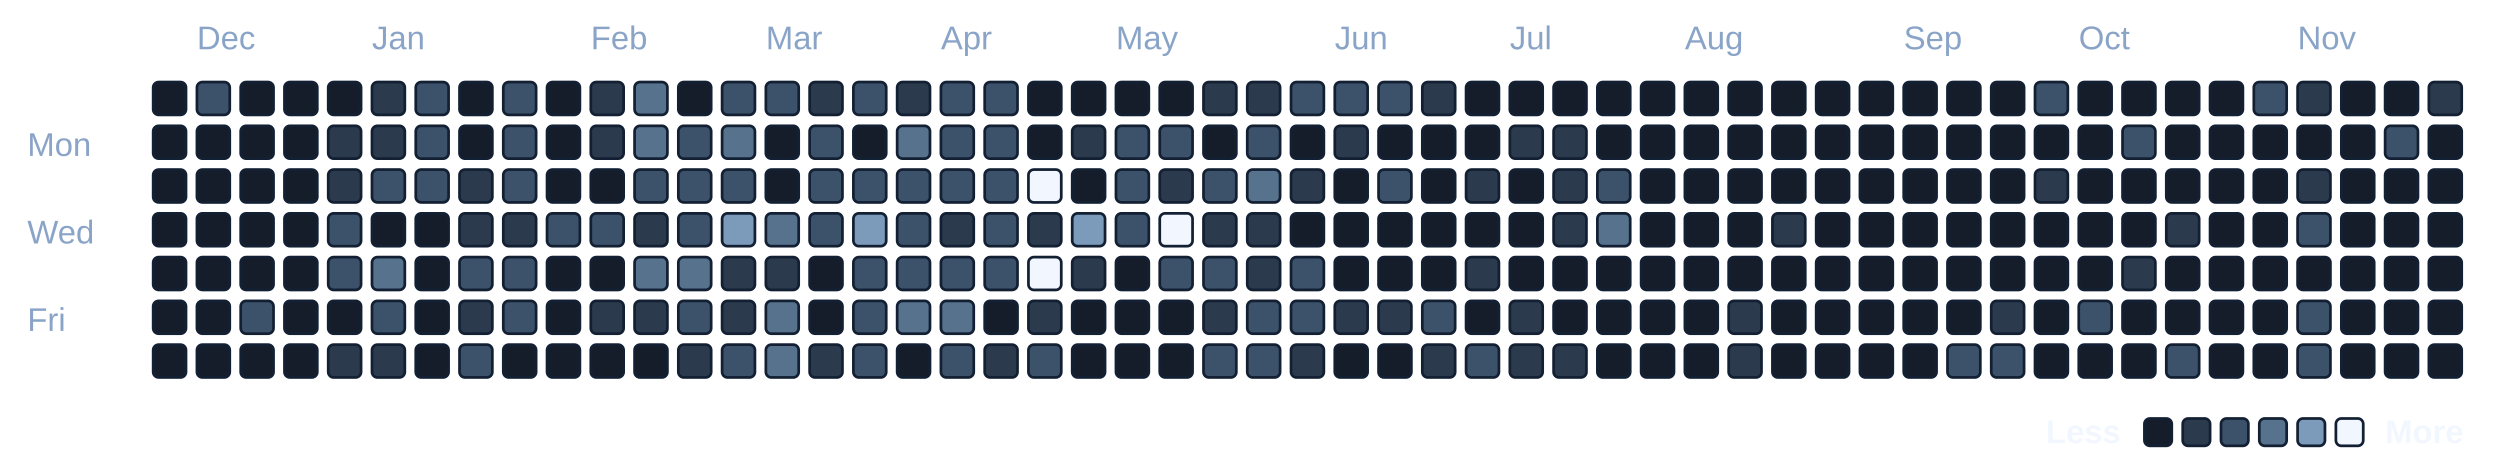
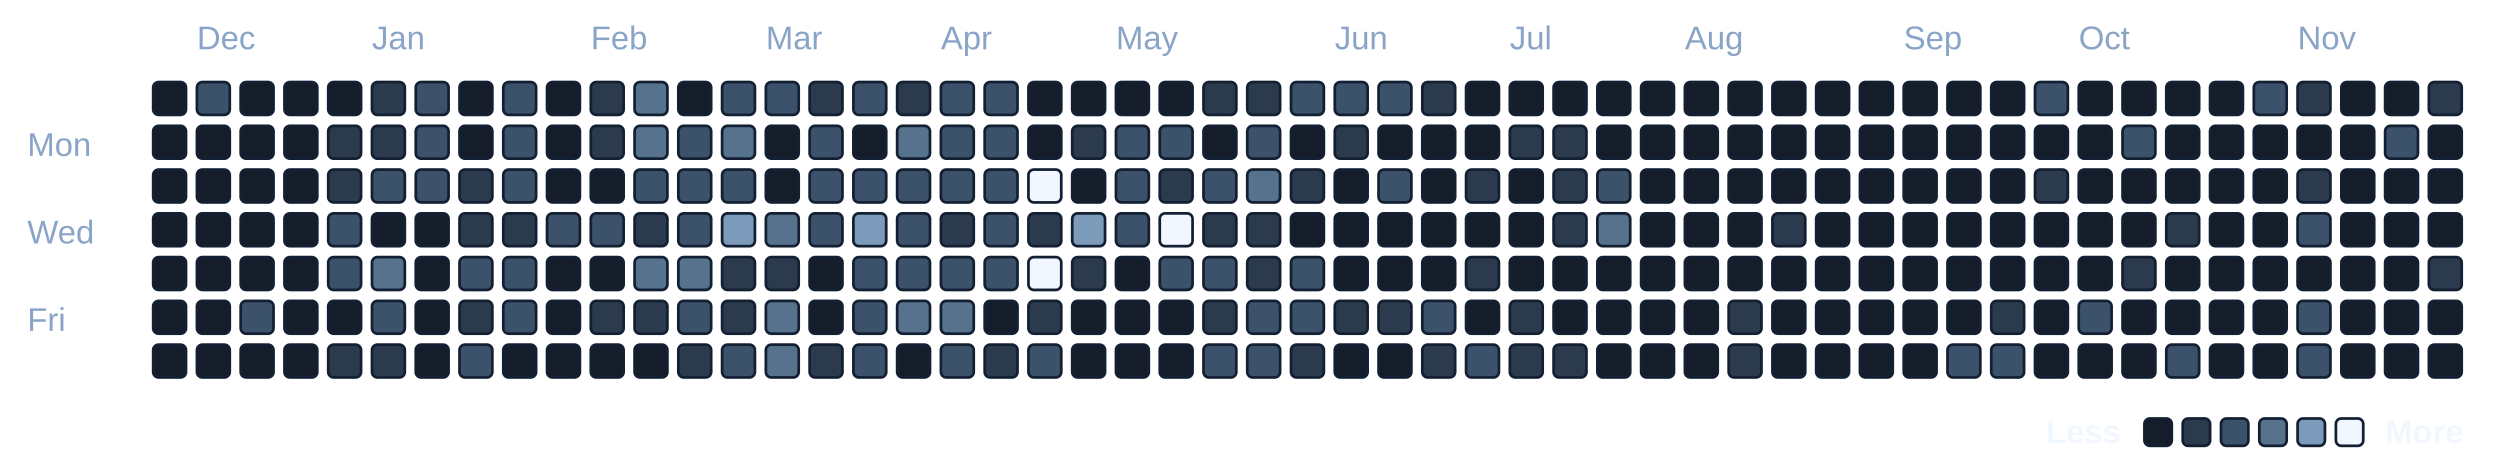
<svg xmlns="http://www.w3.org/2000/svg" baseProfile="tiny" height="174" version="1.2" width="914">
  <defs />
  <text fill="#8AA4C8" font-family="Segoe UI, Arial, sans-serif" font-size="12px" x="72" y="18">Dec</text>
  <text fill="#8AA4C8" font-family="Segoe UI, Arial, sans-serif" font-size="12px" x="136" y="18">Jan</text>
  <text fill="#8AA4C8" font-family="Segoe UI, Arial, sans-serif" font-size="12px" x="216" y="18">Feb</text>
  <text fill="#8AA4C8" font-family="Segoe UI, Arial, sans-serif" font-size="12px" x="280" y="18">Mar</text>
  <text fill="#8AA4C8" font-family="Segoe UI, Arial, sans-serif" font-size="12px" x="344" y="18">Apr</text>
  <text fill="#8AA4C8" font-family="Segoe UI, Arial, sans-serif" font-size="12px" x="408" y="18">May</text>
  <text fill="#8AA4C8" font-family="Segoe UI, Arial, sans-serif" font-size="12px" x="488" y="18">Jun</text>
  <text fill="#8AA4C8" font-family="Segoe UI, Arial, sans-serif" font-size="12px" x="552" y="18">Jul</text>
  <text fill="#8AA4C8" font-family="Segoe UI, Arial, sans-serif" font-size="12px" x="616" y="18">Aug</text>
  <text fill="#8AA4C8" font-family="Segoe UI, Arial, sans-serif" font-size="12px" x="696" y="18">Sep</text>
  <text fill="#8AA4C8" font-family="Segoe UI, Arial, sans-serif" font-size="12px" x="760" y="18">Oct</text>
  <text fill="#8AA4C8" font-family="Segoe UI, Arial, sans-serif" font-size="12px" x="840" y="18">Nov</text>
  <text fill="#8AA4C8" font-family="Segoe UI, Arial, sans-serif" font-size="12px" x="10" y="57">Mon</text>
  <text fill="#8AA4C8" font-family="Segoe UI, Arial, sans-serif" font-size="12px" x="10" y="89">Wed</text>
  <text fill="#8AA4C8" font-family="Segoe UI, Arial, sans-serif" font-size="12px" x="10" y="121">Fri</text>
  <rect fill="#151D2B" height="12" rx="2" ry="2" stroke="#132033" stroke-width="1" width="12" x="56" y="30" />
  <rect fill="#151D2B" height="12" rx="2" ry="2" stroke="#132033" stroke-width="1" width="12" x="56" y="46" />
  <rect fill="#151D2B" height="12" rx="2" ry="2" stroke="#132033" stroke-width="1" width="12" x="56" y="62" />
  <rect fill="#151D2B" height="12" rx="2" ry="2" stroke="#132033" stroke-width="1" width="12" x="56" y="78" />
  <rect fill="#151D2B" height="12" rx="2" ry="2" stroke="#132033" stroke-width="1" width="12" x="56" y="94" />
  <rect fill="#151D2B" height="12" rx="2" ry="2" stroke="#132033" stroke-width="1" width="12" x="56" y="110" />
  <rect fill="#151D2B" height="12" rx="2" ry="2" stroke="#132033" stroke-width="1" width="12" x="56" y="126" />
  <rect fill="#3C526A" height="12" rx="2" ry="2" stroke="#132033" stroke-width="1" width="12" x="72" y="30" />
  <rect fill="#151D2B" height="12" rx="2" ry="2" stroke="#132033" stroke-width="1" width="12" x="72" y="46" />
  <rect fill="#151D2B" height="12" rx="2" ry="2" stroke="#132033" stroke-width="1" width="12" x="72" y="62" />
  <rect fill="#151D2B" height="12" rx="2" ry="2" stroke="#132033" stroke-width="1" width="12" x="72" y="78" />
  <rect fill="#151D2B" height="12" rx="2" ry="2" stroke="#132033" stroke-width="1" width="12" x="72" y="94" />
  <rect fill="#151D2B" height="12" rx="2" ry="2" stroke="#132033" stroke-width="1" width="12" x="72" y="110" />
  <rect fill="#151D2B" height="12" rx="2" ry="2" stroke="#132033" stroke-width="1" width="12" x="72" y="126" />
  <rect fill="#151D2B" height="12" rx="2" ry="2" stroke="#132033" stroke-width="1" width="12" x="88" y="30" />
  <rect fill="#151D2B" height="12" rx="2" ry="2" stroke="#132033" stroke-width="1" width="12" x="88" y="46" />
  <rect fill="#151D2B" height="12" rx="2" ry="2" stroke="#132033" stroke-width="1" width="12" x="88" y="62" />
  <rect fill="#151D2B" height="12" rx="2" ry="2" stroke="#132033" stroke-width="1" width="12" x="88" y="78" />
  <rect fill="#151D2B" height="12" rx="2" ry="2" stroke="#132033" stroke-width="1" width="12" x="88" y="94" />
  <rect fill="#3C526A" height="12" rx="2" ry="2" stroke="#132033" stroke-width="1" width="12" x="88" y="110" />
  <rect fill="#151D2B" height="12" rx="2" ry="2" stroke="#132033" stroke-width="1" width="12" x="88" y="126" />
  <rect fill="#151D2B" height="12" rx="2" ry="2" stroke="#132033" stroke-width="1" width="12" x="104" y="30" />
  <rect fill="#151D2B" height="12" rx="2" ry="2" stroke="#132033" stroke-width="1" width="12" x="104" y="46" />
  <rect fill="#151D2B" height="12" rx="2" ry="2" stroke="#132033" stroke-width="1" width="12" x="104" y="62" />
  <rect fill="#151D2B" height="12" rx="2" ry="2" stroke="#132033" stroke-width="1" width="12" x="104" y="78" />
  <rect fill="#151D2B" height="12" rx="2" ry="2" stroke="#132033" stroke-width="1" width="12" x="104" y="94" />
  <rect fill="#151D2B" height="12" rx="2" ry="2" stroke="#132033" stroke-width="1" width="12" x="104" y="110" />
  <rect fill="#151D2B" height="12" rx="2" ry="2" stroke="#132033" stroke-width="1" width="12" x="104" y="126" />
  <rect fill="#151D2B" height="12" rx="2" ry="2" stroke="#132033" stroke-width="1" width="12" x="120" y="30" />
  <rect fill="#2B3A4C" height="12" rx="2" ry="2" stroke="#132033" stroke-width="1" width="12" x="120" y="46" />
  <rect fill="#2B3A4C" height="12" rx="2" ry="2" stroke="#132033" stroke-width="1" width="12" x="120" y="62" />
  <rect fill="#3C526A" height="12" rx="2" ry="2" stroke="#132033" stroke-width="1" width="12" x="120" y="78" />
  <rect fill="#3C526A" height="12" rx="2" ry="2" stroke="#132033" stroke-width="1" width="12" x="120" y="94" />
  <rect fill="#151D2B" height="12" rx="2" ry="2" stroke="#132033" stroke-width="1" width="12" x="120" y="110" />
  <rect fill="#2B3A4C" height="12" rx="2" ry="2" stroke="#132033" stroke-width="1" width="12" x="120" y="126" />
  <rect fill="#2B3A4C" height="12" rx="2" ry="2" stroke="#132033" stroke-width="1" width="12" x="136" y="30" />
  <rect fill="#2B3A4C" height="12" rx="2" ry="2" stroke="#132033" stroke-width="1" width="12" x="136" y="46" />
  <rect fill="#3C526A" height="12" rx="2" ry="2" stroke="#132033" stroke-width="1" width="12" x="136" y="62" />
  <rect fill="#151D2B" height="12" rx="2" ry="2" stroke="#132033" stroke-width="1" width="12" x="136" y="78" />
  <rect fill="#56728D" height="12" rx="2" ry="2" stroke="#132033" stroke-width="1" width="12" x="136" y="94" />
  <rect fill="#3C526A" height="12" rx="2" ry="2" stroke="#132033" stroke-width="1" width="12" x="136" y="110" />
  <rect fill="#2B3A4C" height="12" rx="2" ry="2" stroke="#132033" stroke-width="1" width="12" x="136" y="126" />
  <rect fill="#3C526A" height="12" rx="2" ry="2" stroke="#132033" stroke-width="1" width="12" x="152" y="30" />
  <rect fill="#3C526A" height="12" rx="2" ry="2" stroke="#132033" stroke-width="1" width="12" x="152" y="46" />
  <rect fill="#3C526A" height="12" rx="2" ry="2" stroke="#132033" stroke-width="1" width="12" x="152" y="62" />
  <rect fill="#151D2B" height="12" rx="2" ry="2" stroke="#132033" stroke-width="1" width="12" x="152" y="78" />
  <rect fill="#151D2B" height="12" rx="2" ry="2" stroke="#132033" stroke-width="1" width="12" x="152" y="94" />
  <rect fill="#151D2B" height="12" rx="2" ry="2" stroke="#132033" stroke-width="1" width="12" x="152" y="110" />
  <rect fill="#151D2B" height="12" rx="2" ry="2" stroke="#132033" stroke-width="1" width="12" x="152" y="126" />
  <rect fill="#151D2B" height="12" rx="2" ry="2" stroke="#132033" stroke-width="1" width="12" x="168" y="30" />
  <rect fill="#151D2B" height="12" rx="2" ry="2" stroke="#132033" stroke-width="1" width="12" x="168" y="46" />
  <rect fill="#2B3A4C" height="12" rx="2" ry="2" stroke="#132033" stroke-width="1" width="12" x="168" y="62" />
  <rect fill="#2B3A4C" height="12" rx="2" ry="2" stroke="#132033" stroke-width="1" width="12" x="168" y="78" />
  <rect fill="#3C526A" height="12" rx="2" ry="2" stroke="#132033" stroke-width="1" width="12" x="168" y="94" />
  <rect fill="#2B3A4C" height="12" rx="2" ry="2" stroke="#132033" stroke-width="1" width="12" x="168" y="110" />
  <rect fill="#3C526A" height="12" rx="2" ry="2" stroke="#132033" stroke-width="1" width="12" x="168" y="126" />
  <rect fill="#3C526A" height="12" rx="2" ry="2" stroke="#132033" stroke-width="1" width="12" x="184" y="30" />
  <rect fill="#3C526A" height="12" rx="2" ry="2" stroke="#132033" stroke-width="1" width="12" x="184" y="46" />
  <rect fill="#3C526A" height="12" rx="2" ry="2" stroke="#132033" stroke-width="1" width="12" x="184" y="62" />
  <rect fill="#2B3A4C" height="12" rx="2" ry="2" stroke="#132033" stroke-width="1" width="12" x="184" y="78" />
  <rect fill="#3C526A" height="12" rx="2" ry="2" stroke="#132033" stroke-width="1" width="12" x="184" y="94" />
  <rect fill="#3C526A" height="12" rx="2" ry="2" stroke="#132033" stroke-width="1" width="12" x="184" y="110" />
  <rect fill="#151D2B" height="12" rx="2" ry="2" stroke="#132033" stroke-width="1" width="12" x="184" y="126" />
  <rect fill="#151D2B" height="12" rx="2" ry="2" stroke="#132033" stroke-width="1" width="12" x="200" y="30" />
  <rect fill="#151D2B" height="12" rx="2" ry="2" stroke="#132033" stroke-width="1" width="12" x="200" y="46" />
  <rect fill="#151D2B" height="12" rx="2" ry="2" stroke="#132033" stroke-width="1" width="12" x="200" y="62" />
  <rect fill="#3C526A" height="12" rx="2" ry="2" stroke="#132033" stroke-width="1" width="12" x="200" y="78" />
  <rect fill="#151D2B" height="12" rx="2" ry="2" stroke="#132033" stroke-width="1" width="12" x="200" y="94" />
  <rect fill="#151D2B" height="12" rx="2" ry="2" stroke="#132033" stroke-width="1" width="12" x="200" y="110" />
  <rect fill="#151D2B" height="12" rx="2" ry="2" stroke="#132033" stroke-width="1" width="12" x="200" y="126" />
  <rect fill="#2B3A4C" height="12" rx="2" ry="2" stroke="#132033" stroke-width="1" width="12" x="216" y="30" />
  <rect fill="#2B3A4C" height="12" rx="2" ry="2" stroke="#132033" stroke-width="1" width="12" x="216" y="46" />
  <rect fill="#151D2B" height="12" rx="2" ry="2" stroke="#132033" stroke-width="1" width="12" x="216" y="62" />
  <rect fill="#3C526A" height="12" rx="2" ry="2" stroke="#132033" stroke-width="1" width="12" x="216" y="78" />
  <rect fill="#151D2B" height="12" rx="2" ry="2" stroke="#132033" stroke-width="1" width="12" x="216" y="94" />
  <rect fill="#2B3A4C" height="12" rx="2" ry="2" stroke="#132033" stroke-width="1" width="12" x="216" y="110" />
  <rect fill="#151D2B" height="12" rx="2" ry="2" stroke="#132033" stroke-width="1" width="12" x="216" y="126" />
  <rect fill="#56728D" height="12" rx="2" ry="2" stroke="#132033" stroke-width="1" width="12" x="232" y="30" />
  <rect fill="#56728D" height="12" rx="2" ry="2" stroke="#132033" stroke-width="1" width="12" x="232" y="46" />
  <rect fill="#3C526A" height="12" rx="2" ry="2" stroke="#132033" stroke-width="1" width="12" x="232" y="62" />
  <rect fill="#2B3A4C" height="12" rx="2" ry="2" stroke="#132033" stroke-width="1" width="12" x="232" y="78" />
  <rect fill="#56728D" height="12" rx="2" ry="2" stroke="#132033" stroke-width="1" width="12" x="232" y="94" />
  <rect fill="#2B3A4C" height="12" rx="2" ry="2" stroke="#132033" stroke-width="1" width="12" x="232" y="110" />
  <rect fill="#151D2B" height="12" rx="2" ry="2" stroke="#132033" stroke-width="1" width="12" x="232" y="126" />
  <rect fill="#151D2B" height="12" rx="2" ry="2" stroke="#132033" stroke-width="1" width="12" x="248" y="30" />
  <rect fill="#3C526A" height="12" rx="2" ry="2" stroke="#132033" stroke-width="1" width="12" x="248" y="46" />
  <rect fill="#3C526A" height="12" rx="2" ry="2" stroke="#132033" stroke-width="1" width="12" x="248" y="62" />
  <rect fill="#3C526A" height="12" rx="2" ry="2" stroke="#132033" stroke-width="1" width="12" x="248" y="78" />
  <rect fill="#56728D" height="12" rx="2" ry="2" stroke="#132033" stroke-width="1" width="12" x="248" y="94" />
  <rect fill="#3C526A" height="12" rx="2" ry="2" stroke="#132033" stroke-width="1" width="12" x="248" y="110" />
  <rect fill="#2B3A4C" height="12" rx="2" ry="2" stroke="#132033" stroke-width="1" width="12" x="248" y="126" />
  <rect fill="#3C526A" height="12" rx="2" ry="2" stroke="#132033" stroke-width="1" width="12" x="264" y="30" />
  <rect fill="#56728D" height="12" rx="2" ry="2" stroke="#132033" stroke-width="1" width="12" x="264" y="46" />
  <rect fill="#3C526A" height="12" rx="2" ry="2" stroke="#132033" stroke-width="1" width="12" x="264" y="62" />
  <rect fill="#7C9AB9" height="12" rx="2" ry="2" stroke="#132033" stroke-width="1" width="12" x="264" y="78" />
  <rect fill="#2B3A4C" height="12" rx="2" ry="2" stroke="#132033" stroke-width="1" width="12" x="264" y="94" />
  <rect fill="#2B3A4C" height="12" rx="2" ry="2" stroke="#132033" stroke-width="1" width="12" x="264" y="110" />
  <rect fill="#3C526A" height="12" rx="2" ry="2" stroke="#132033" stroke-width="1" width="12" x="264" y="126" />
  <rect fill="#3C526A" height="12" rx="2" ry="2" stroke="#132033" stroke-width="1" width="12" x="280" y="30" />
  <rect fill="#151D2B" height="12" rx="2" ry="2" stroke="#132033" stroke-width="1" width="12" x="280" y="46" />
  <rect fill="#151D2B" height="12" rx="2" ry="2" stroke="#132033" stroke-width="1" width="12" x="280" y="62" />
  <rect fill="#56728D" height="12" rx="2" ry="2" stroke="#132033" stroke-width="1" width="12" x="280" y="78" />
  <rect fill="#2B3A4C" height="12" rx="2" ry="2" stroke="#132033" stroke-width="1" width="12" x="280" y="94" />
  <rect fill="#56728D" height="12" rx="2" ry="2" stroke="#132033" stroke-width="1" width="12" x="280" y="110" />
  <rect fill="#56728D" height="12" rx="2" ry="2" stroke="#132033" stroke-width="1" width="12" x="280" y="126" />
  <rect fill="#2B3A4C" height="12" rx="2" ry="2" stroke="#132033" stroke-width="1" width="12" x="296" y="30" />
  <rect fill="#3C526A" height="12" rx="2" ry="2" stroke="#132033" stroke-width="1" width="12" x="296" y="46" />
  <rect fill="#3C526A" height="12" rx="2" ry="2" stroke="#132033" stroke-width="1" width="12" x="296" y="62" />
  <rect fill="#3C526A" height="12" rx="2" ry="2" stroke="#132033" stroke-width="1" width="12" x="296" y="78" />
  <rect fill="#151D2B" height="12" rx="2" ry="2" stroke="#132033" stroke-width="1" width="12" x="296" y="94" />
  <rect fill="#151D2B" height="12" rx="2" ry="2" stroke="#132033" stroke-width="1" width="12" x="296" y="110" />
  <rect fill="#2B3A4C" height="12" rx="2" ry="2" stroke="#132033" stroke-width="1" width="12" x="296" y="126" />
  <rect fill="#3C526A" height="12" rx="2" ry="2" stroke="#132033" stroke-width="1" width="12" x="312" y="30" />
  <rect fill="#151D2B" height="12" rx="2" ry="2" stroke="#132033" stroke-width="1" width="12" x="312" y="46" />
  <rect fill="#3C526A" height="12" rx="2" ry="2" stroke="#132033" stroke-width="1" width="12" x="312" y="62" />
  <rect fill="#7C9AB9" height="12" rx="2" ry="2" stroke="#132033" stroke-width="1" width="12" x="312" y="78" />
  <rect fill="#3C526A" height="12" rx="2" ry="2" stroke="#132033" stroke-width="1" width="12" x="312" y="94" />
  <rect fill="#3C526A" height="12" rx="2" ry="2" stroke="#132033" stroke-width="1" width="12" x="312" y="110" />
  <rect fill="#3C526A" height="12" rx="2" ry="2" stroke="#132033" stroke-width="1" width="12" x="312" y="126" />
  <rect fill="#2B3A4C" height="12" rx="2" ry="2" stroke="#132033" stroke-width="1" width="12" x="328" y="30" />
  <rect fill="#56728D" height="12" rx="2" ry="2" stroke="#132033" stroke-width="1" width="12" x="328" y="46" />
  <rect fill="#3C526A" height="12" rx="2" ry="2" stroke="#132033" stroke-width="1" width="12" x="328" y="62" />
  <rect fill="#3C526A" height="12" rx="2" ry="2" stroke="#132033" stroke-width="1" width="12" x="328" y="78" />
  <rect fill="#3C526A" height="12" rx="2" ry="2" stroke="#132033" stroke-width="1" width="12" x="328" y="94" />
  <rect fill="#56728D" height="12" rx="2" ry="2" stroke="#132033" stroke-width="1" width="12" x="328" y="110" />
  <rect fill="#151D2B" height="12" rx="2" ry="2" stroke="#132033" stroke-width="1" width="12" x="328" y="126" />
  <rect fill="#3C526A" height="12" rx="2" ry="2" stroke="#132033" stroke-width="1" width="12" x="344" y="30" />
  <rect fill="#3C526A" height="12" rx="2" ry="2" stroke="#132033" stroke-width="1" width="12" x="344" y="46" />
  <rect fill="#3C526A" height="12" rx="2" ry="2" stroke="#132033" stroke-width="1" width="12" x="344" y="62" />
  <rect fill="#2B3A4C" height="12" rx="2" ry="2" stroke="#132033" stroke-width="1" width="12" x="344" y="78" />
  <rect fill="#3C526A" height="12" rx="2" ry="2" stroke="#132033" stroke-width="1" width="12" x="344" y="94" />
  <rect fill="#56728D" height="12" rx="2" ry="2" stroke="#132033" stroke-width="1" width="12" x="344" y="110" />
  <rect fill="#3C526A" height="12" rx="2" ry="2" stroke="#132033" stroke-width="1" width="12" x="344" y="126" />
  <rect fill="#3C526A" height="12" rx="2" ry="2" stroke="#132033" stroke-width="1" width="12" x="360" y="30" />
  <rect fill="#3C526A" height="12" rx="2" ry="2" stroke="#132033" stroke-width="1" width="12" x="360" y="46" />
  <rect fill="#3C526A" height="12" rx="2" ry="2" stroke="#132033" stroke-width="1" width="12" x="360" y="62" />
  <rect fill="#3C526A" height="12" rx="2" ry="2" stroke="#132033" stroke-width="1" width="12" x="360" y="78" />
  <rect fill="#3C526A" height="12" rx="2" ry="2" stroke="#132033" stroke-width="1" width="12" x="360" y="94" />
  <rect fill="#151D2B" height="12" rx="2" ry="2" stroke="#132033" stroke-width="1" width="12" x="360" y="110" />
  <rect fill="#2B3A4C" height="12" rx="2" ry="2" stroke="#132033" stroke-width="1" width="12" x="360" y="126" />
  <rect fill="#151D2B" height="12" rx="2" ry="2" stroke="#132033" stroke-width="1" width="12" x="376" y="30" />
  <rect fill="#151D2B" height="12" rx="2" ry="2" stroke="#132033" stroke-width="1" width="12" x="376" y="46" />
  <rect fill="#F2F7FF" height="12" rx="2" ry="2" stroke="#132033" stroke-width="1" width="12" x="376" y="62" />
  <rect fill="#2B3A4C" height="12" rx="2" ry="2" stroke="#132033" stroke-width="1" width="12" x="376" y="78" />
  <rect fill="#F2F7FF" height="12" rx="2" ry="2" stroke="#132033" stroke-width="1" width="12" x="376" y="94" />
  <rect fill="#2B3A4C" height="12" rx="2" ry="2" stroke="#132033" stroke-width="1" width="12" x="376" y="110" />
  <rect fill="#3C526A" height="12" rx="2" ry="2" stroke="#132033" stroke-width="1" width="12" x="376" y="126" />
  <rect fill="#151D2B" height="12" rx="2" ry="2" stroke="#132033" stroke-width="1" width="12" x="392" y="30" />
  <rect fill="#2B3A4C" height="12" rx="2" ry="2" stroke="#132033" stroke-width="1" width="12" x="392" y="46" />
  <rect fill="#151D2B" height="12" rx="2" ry="2" stroke="#132033" stroke-width="1" width="12" x="392" y="62" />
  <rect fill="#7C9AB9" height="12" rx="2" ry="2" stroke="#132033" stroke-width="1" width="12" x="392" y="78" />
  <rect fill="#2B3A4C" height="12" rx="2" ry="2" stroke="#132033" stroke-width="1" width="12" x="392" y="94" />
  <rect fill="#151D2B" height="12" rx="2" ry="2" stroke="#132033" stroke-width="1" width="12" x="392" y="110" />
  <rect fill="#151D2B" height="12" rx="2" ry="2" stroke="#132033" stroke-width="1" width="12" x="392" y="126" />
  <rect fill="#151D2B" height="12" rx="2" ry="2" stroke="#132033" stroke-width="1" width="12" x="408" y="30" />
  <rect fill="#3C526A" height="12" rx="2" ry="2" stroke="#132033" stroke-width="1" width="12" x="408" y="46" />
  <rect fill="#3C526A" height="12" rx="2" ry="2" stroke="#132033" stroke-width="1" width="12" x="408" y="62" />
  <rect fill="#3C526A" height="12" rx="2" ry="2" stroke="#132033" stroke-width="1" width="12" x="408" y="78" />
  <rect fill="#151D2B" height="12" rx="2" ry="2" stroke="#132033" stroke-width="1" width="12" x="408" y="94" />
  <rect fill="#151D2B" height="12" rx="2" ry="2" stroke="#132033" stroke-width="1" width="12" x="408" y="110" />
  <rect fill="#151D2B" height="12" rx="2" ry="2" stroke="#132033" stroke-width="1" width="12" x="408" y="126" />
  <rect fill="#151D2B" height="12" rx="2" ry="2" stroke="#132033" stroke-width="1" width="12" x="424" y="30" />
  <rect fill="#3C526A" height="12" rx="2" ry="2" stroke="#132033" stroke-width="1" width="12" x="424" y="46" />
  <rect fill="#2B3A4C" height="12" rx="2" ry="2" stroke="#132033" stroke-width="1" width="12" x="424" y="62" />
  <rect fill="#F2F7FF" height="12" rx="2" ry="2" stroke="#132033" stroke-width="1" width="12" x="424" y="78" />
  <rect fill="#3C526A" height="12" rx="2" ry="2" stroke="#132033" stroke-width="1" width="12" x="424" y="94" />
  <rect fill="#151D2B" height="12" rx="2" ry="2" stroke="#132033" stroke-width="1" width="12" x="424" y="110" />
  <rect fill="#151D2B" height="12" rx="2" ry="2" stroke="#132033" stroke-width="1" width="12" x="424" y="126" />
  <rect fill="#2B3A4C" height="12" rx="2" ry="2" stroke="#132033" stroke-width="1" width="12" x="440" y="30" />
  <rect fill="#151D2B" height="12" rx="2" ry="2" stroke="#132033" stroke-width="1" width="12" x="440" y="46" />
  <rect fill="#3C526A" height="12" rx="2" ry="2" stroke="#132033" stroke-width="1" width="12" x="440" y="62" />
  <rect fill="#2B3A4C" height="12" rx="2" ry="2" stroke="#132033" stroke-width="1" width="12" x="440" y="78" />
  <rect fill="#3C526A" height="12" rx="2" ry="2" stroke="#132033" stroke-width="1" width="12" x="440" y="94" />
  <rect fill="#2B3A4C" height="12" rx="2" ry="2" stroke="#132033" stroke-width="1" width="12" x="440" y="110" />
  <rect fill="#3C526A" height="12" rx="2" ry="2" stroke="#132033" stroke-width="1" width="12" x="440" y="126" />
  <rect fill="#2B3A4C" height="12" rx="2" ry="2" stroke="#132033" stroke-width="1" width="12" x="456" y="30" />
  <rect fill="#3C526A" height="12" rx="2" ry="2" stroke="#132033" stroke-width="1" width="12" x="456" y="46" />
  <rect fill="#56728D" height="12" rx="2" ry="2" stroke="#132033" stroke-width="1" width="12" x="456" y="62" />
  <rect fill="#2B3A4C" height="12" rx="2" ry="2" stroke="#132033" stroke-width="1" width="12" x="456" y="78" />
  <rect fill="#2B3A4C" height="12" rx="2" ry="2" stroke="#132033" stroke-width="1" width="12" x="456" y="94" />
  <rect fill="#3C526A" height="12" rx="2" ry="2" stroke="#132033" stroke-width="1" width="12" x="456" y="110" />
  <rect fill="#3C526A" height="12" rx="2" ry="2" stroke="#132033" stroke-width="1" width="12" x="456" y="126" />
  <rect fill="#3C526A" height="12" rx="2" ry="2" stroke="#132033" stroke-width="1" width="12" x="472" y="30" />
  <rect fill="#151D2B" height="12" rx="2" ry="2" stroke="#132033" stroke-width="1" width="12" x="472" y="46" />
  <rect fill="#2B3A4C" height="12" rx="2" ry="2" stroke="#132033" stroke-width="1" width="12" x="472" y="62" />
  <rect fill="#151D2B" height="12" rx="2" ry="2" stroke="#132033" stroke-width="1" width="12" x="472" y="78" />
  <rect fill="#3C526A" height="12" rx="2" ry="2" stroke="#132033" stroke-width="1" width="12" x="472" y="94" />
  <rect fill="#3C526A" height="12" rx="2" ry="2" stroke="#132033" stroke-width="1" width="12" x="472" y="110" />
  <rect fill="#2B3A4C" height="12" rx="2" ry="2" stroke="#132033" stroke-width="1" width="12" x="472" y="126" />
  <rect fill="#3C526A" height="12" rx="2" ry="2" stroke="#132033" stroke-width="1" width="12" x="488" y="30" />
  <rect fill="#2B3A4C" height="12" rx="2" ry="2" stroke="#132033" stroke-width="1" width="12" x="488" y="46" />
  <rect fill="#151D2B" height="12" rx="2" ry="2" stroke="#132033" stroke-width="1" width="12" x="488" y="62" />
  <rect fill="#151D2B" height="12" rx="2" ry="2" stroke="#132033" stroke-width="1" width="12" x="488" y="78" />
  <rect fill="#151D2B" height="12" rx="2" ry="2" stroke="#132033" stroke-width="1" width="12" x="488" y="94" />
  <rect fill="#2B3A4C" height="12" rx="2" ry="2" stroke="#132033" stroke-width="1" width="12" x="488" y="110" />
  <rect fill="#151D2B" height="12" rx="2" ry="2" stroke="#132033" stroke-width="1" width="12" x="488" y="126" />
  <rect fill="#3C526A" height="12" rx="2" ry="2" stroke="#132033" stroke-width="1" width="12" x="504" y="30" />
  <rect fill="#151D2B" height="12" rx="2" ry="2" stroke="#132033" stroke-width="1" width="12" x="504" y="46" />
  <rect fill="#3C526A" height="12" rx="2" ry="2" stroke="#132033" stroke-width="1" width="12" x="504" y="62" />
  <rect fill="#151D2B" height="12" rx="2" ry="2" stroke="#132033" stroke-width="1" width="12" x="504" y="78" />
  <rect fill="#151D2B" height="12" rx="2" ry="2" stroke="#132033" stroke-width="1" width="12" x="504" y="94" />
  <rect fill="#2B3A4C" height="12" rx="2" ry="2" stroke="#132033" stroke-width="1" width="12" x="504" y="110" />
  <rect fill="#151D2B" height="12" rx="2" ry="2" stroke="#132033" stroke-width="1" width="12" x="504" y="126" />
  <rect fill="#2B3A4C" height="12" rx="2" ry="2" stroke="#132033" stroke-width="1" width="12" x="520" y="30" />
  <rect fill="#151D2B" height="12" rx="2" ry="2" stroke="#132033" stroke-width="1" width="12" x="520" y="46" />
  <rect fill="#151D2B" height="12" rx="2" ry="2" stroke="#132033" stroke-width="1" width="12" x="520" y="62" />
  <rect fill="#151D2B" height="12" rx="2" ry="2" stroke="#132033" stroke-width="1" width="12" x="520" y="78" />
  <rect fill="#151D2B" height="12" rx="2" ry="2" stroke="#132033" stroke-width="1" width="12" x="520" y="94" />
  <rect fill="#3C526A" height="12" rx="2" ry="2" stroke="#132033" stroke-width="1" width="12" x="520" y="110" />
  <rect fill="#2B3A4C" height="12" rx="2" ry="2" stroke="#132033" stroke-width="1" width="12" x="520" y="126" />
  <rect fill="#151D2B" height="12" rx="2" ry="2" stroke="#132033" stroke-width="1" width="12" x="536" y="30" />
  <rect fill="#151D2B" height="12" rx="2" ry="2" stroke="#132033" stroke-width="1" width="12" x="536" y="46" />
  <rect fill="#2B3A4C" height="12" rx="2" ry="2" stroke="#132033" stroke-width="1" width="12" x="536" y="62" />
  <rect fill="#151D2B" height="12" rx="2" ry="2" stroke="#132033" stroke-width="1" width="12" x="536" y="78" />
  <rect fill="#2B3A4C" height="12" rx="2" ry="2" stroke="#132033" stroke-width="1" width="12" x="536" y="94" />
  <rect fill="#151D2B" height="12" rx="2" ry="2" stroke="#132033" stroke-width="1" width="12" x="536" y="110" />
  <rect fill="#3C526A" height="12" rx="2" ry="2" stroke="#132033" stroke-width="1" width="12" x="536" y="126" />
  <rect fill="#151D2B" height="12" rx="2" ry="2" stroke="#132033" stroke-width="1" width="12" x="552" y="30" />
  <rect fill="#2B3A4C" height="12" rx="2" ry="2" stroke="#132033" stroke-width="1" width="12" x="552" y="46" />
  <rect fill="#151D2B" height="12" rx="2" ry="2" stroke="#132033" stroke-width="1" width="12" x="552" y="62" />
  <rect fill="#151D2B" height="12" rx="2" ry="2" stroke="#132033" stroke-width="1" width="12" x="552" y="78" />
  <rect fill="#151D2B" height="12" rx="2" ry="2" stroke="#132033" stroke-width="1" width="12" x="552" y="94" />
  <rect fill="#2B3A4C" height="12" rx="2" ry="2" stroke="#132033" stroke-width="1" width="12" x="552" y="110" />
  <rect fill="#2B3A4C" height="12" rx="2" ry="2" stroke="#132033" stroke-width="1" width="12" x="552" y="126" />
  <rect fill="#151D2B" height="12" rx="2" ry="2" stroke="#132033" stroke-width="1" width="12" x="568" y="30" />
  <rect fill="#2B3A4C" height="12" rx="2" ry="2" stroke="#132033" stroke-width="1" width="12" x="568" y="46" />
  <rect fill="#2B3A4C" height="12" rx="2" ry="2" stroke="#132033" stroke-width="1" width="12" x="568" y="62" />
  <rect fill="#2B3A4C" height="12" rx="2" ry="2" stroke="#132033" stroke-width="1" width="12" x="568" y="78" />
  <rect fill="#151D2B" height="12" rx="2" ry="2" stroke="#132033" stroke-width="1" width="12" x="568" y="94" />
  <rect fill="#151D2B" height="12" rx="2" ry="2" stroke="#132033" stroke-width="1" width="12" x="568" y="110" />
  <rect fill="#2B3A4C" height="12" rx="2" ry="2" stroke="#132033" stroke-width="1" width="12" x="568" y="126" />
  <rect fill="#151D2B" height="12" rx="2" ry="2" stroke="#132033" stroke-width="1" width="12" x="584" y="30" />
  <rect fill="#151D2B" height="12" rx="2" ry="2" stroke="#132033" stroke-width="1" width="12" x="584" y="46" />
  <rect fill="#3C526A" height="12" rx="2" ry="2" stroke="#132033" stroke-width="1" width="12" x="584" y="62" />
  <rect fill="#56728D" height="12" rx="2" ry="2" stroke="#132033" stroke-width="1" width="12" x="584" y="78" />
  <rect fill="#151D2B" height="12" rx="2" ry="2" stroke="#132033" stroke-width="1" width="12" x="584" y="94" />
  <rect fill="#151D2B" height="12" rx="2" ry="2" stroke="#132033" stroke-width="1" width="12" x="584" y="110" />
  <rect fill="#151D2B" height="12" rx="2" ry="2" stroke="#132033" stroke-width="1" width="12" x="584" y="126" />
  <rect fill="#151D2B" height="12" rx="2" ry="2" stroke="#132033" stroke-width="1" width="12" x="600" y="30" />
  <rect fill="#151D2B" height="12" rx="2" ry="2" stroke="#132033" stroke-width="1" width="12" x="600" y="46" />
  <rect fill="#151D2B" height="12" rx="2" ry="2" stroke="#132033" stroke-width="1" width="12" x="600" y="62" />
  <rect fill="#151D2B" height="12" rx="2" ry="2" stroke="#132033" stroke-width="1" width="12" x="600" y="78" />
  <rect fill="#151D2B" height="12" rx="2" ry="2" stroke="#132033" stroke-width="1" width="12" x="600" y="94" />
  <rect fill="#151D2B" height="12" rx="2" ry="2" stroke="#132033" stroke-width="1" width="12" x="600" y="110" />
  <rect fill="#151D2B" height="12" rx="2" ry="2" stroke="#132033" stroke-width="1" width="12" x="600" y="126" />
  <rect fill="#151D2B" height="12" rx="2" ry="2" stroke="#132033" stroke-width="1" width="12" x="616" y="30" />
  <rect fill="#151D2B" height="12" rx="2" ry="2" stroke="#132033" stroke-width="1" width="12" x="616" y="46" />
  <rect fill="#151D2B" height="12" rx="2" ry="2" stroke="#132033" stroke-width="1" width="12" x="616" y="62" />
  <rect fill="#151D2B" height="12" rx="2" ry="2" stroke="#132033" stroke-width="1" width="12" x="616" y="78" />
  <rect fill="#151D2B" height="12" rx="2" ry="2" stroke="#132033" stroke-width="1" width="12" x="616" y="94" />
  <rect fill="#151D2B" height="12" rx="2" ry="2" stroke="#132033" stroke-width="1" width="12" x="616" y="110" />
  <rect fill="#151D2B" height="12" rx="2" ry="2" stroke="#132033" stroke-width="1" width="12" x="616" y="126" />
  <rect fill="#151D2B" height="12" rx="2" ry="2" stroke="#132033" stroke-width="1" width="12" x="632" y="30" />
  <rect fill="#151D2B" height="12" rx="2" ry="2" stroke="#132033" stroke-width="1" width="12" x="632" y="46" />
  <rect fill="#151D2B" height="12" rx="2" ry="2" stroke="#132033" stroke-width="1" width="12" x="632" y="62" />
  <rect fill="#151D2B" height="12" rx="2" ry="2" stroke="#132033" stroke-width="1" width="12" x="632" y="78" />
  <rect fill="#151D2B" height="12" rx="2" ry="2" stroke="#132033" stroke-width="1" width="12" x="632" y="94" />
  <rect fill="#2B3A4C" height="12" rx="2" ry="2" stroke="#132033" stroke-width="1" width="12" x="632" y="110" />
  <rect fill="#2B3A4C" height="12" rx="2" ry="2" stroke="#132033" stroke-width="1" width="12" x="632" y="126" />
  <rect fill="#151D2B" height="12" rx="2" ry="2" stroke="#132033" stroke-width="1" width="12" x="648" y="30" />
  <rect fill="#151D2B" height="12" rx="2" ry="2" stroke="#132033" stroke-width="1" width="12" x="648" y="46" />
  <rect fill="#151D2B" height="12" rx="2" ry="2" stroke="#132033" stroke-width="1" width="12" x="648" y="62" />
  <rect fill="#2B3A4C" height="12" rx="2" ry="2" stroke="#132033" stroke-width="1" width="12" x="648" y="78" />
  <rect fill="#151D2B" height="12" rx="2" ry="2" stroke="#132033" stroke-width="1" width="12" x="648" y="94" />
  <rect fill="#151D2B" height="12" rx="2" ry="2" stroke="#132033" stroke-width="1" width="12" x="648" y="110" />
  <rect fill="#151D2B" height="12" rx="2" ry="2" stroke="#132033" stroke-width="1" width="12" x="648" y="126" />
  <rect fill="#151D2B" height="12" rx="2" ry="2" stroke="#132033" stroke-width="1" width="12" x="664" y="30" />
  <rect fill="#151D2B" height="12" rx="2" ry="2" stroke="#132033" stroke-width="1" width="12" x="664" y="46" />
  <rect fill="#151D2B" height="12" rx="2" ry="2" stroke="#132033" stroke-width="1" width="12" x="664" y="62" />
  <rect fill="#151D2B" height="12" rx="2" ry="2" stroke="#132033" stroke-width="1" width="12" x="664" y="78" />
  <rect fill="#151D2B" height="12" rx="2" ry="2" stroke="#132033" stroke-width="1" width="12" x="664" y="94" />
  <rect fill="#151D2B" height="12" rx="2" ry="2" stroke="#132033" stroke-width="1" width="12" x="664" y="110" />
  <rect fill="#151D2B" height="12" rx="2" ry="2" stroke="#132033" stroke-width="1" width="12" x="664" y="126" />
  <rect fill="#151D2B" height="12" rx="2" ry="2" stroke="#132033" stroke-width="1" width="12" x="680" y="30" />
  <rect fill="#151D2B" height="12" rx="2" ry="2" stroke="#132033" stroke-width="1" width="12" x="680" y="46" />
  <rect fill="#151D2B" height="12" rx="2" ry="2" stroke="#132033" stroke-width="1" width="12" x="680" y="62" />
  <rect fill="#151D2B" height="12" rx="2" ry="2" stroke="#132033" stroke-width="1" width="12" x="680" y="78" />
  <rect fill="#151D2B" height="12" rx="2" ry="2" stroke="#132033" stroke-width="1" width="12" x="680" y="94" />
  <rect fill="#151D2B" height="12" rx="2" ry="2" stroke="#132033" stroke-width="1" width="12" x="680" y="110" />
  <rect fill="#151D2B" height="12" rx="2" ry="2" stroke="#132033" stroke-width="1" width="12" x="680" y="126" />
  <rect fill="#151D2B" height="12" rx="2" ry="2" stroke="#132033" stroke-width="1" width="12" x="696" y="30" />
  <rect fill="#151D2B" height="12" rx="2" ry="2" stroke="#132033" stroke-width="1" width="12" x="696" y="46" />
  <rect fill="#151D2B" height="12" rx="2" ry="2" stroke="#132033" stroke-width="1" width="12" x="696" y="62" />
  <rect fill="#151D2B" height="12" rx="2" ry="2" stroke="#132033" stroke-width="1" width="12" x="696" y="78" />
  <rect fill="#151D2B" height="12" rx="2" ry="2" stroke="#132033" stroke-width="1" width="12" x="696" y="94" />
  <rect fill="#151D2B" height="12" rx="2" ry="2" stroke="#132033" stroke-width="1" width="12" x="696" y="110" />
  <rect fill="#151D2B" height="12" rx="2" ry="2" stroke="#132033" stroke-width="1" width="12" x="696" y="126" />
  <rect fill="#151D2B" height="12" rx="2" ry="2" stroke="#132033" stroke-width="1" width="12" x="712" y="30" />
  <rect fill="#151D2B" height="12" rx="2" ry="2" stroke="#132033" stroke-width="1" width="12" x="712" y="46" />
  <rect fill="#151D2B" height="12" rx="2" ry="2" stroke="#132033" stroke-width="1" width="12" x="712" y="62" />
  <rect fill="#151D2B" height="12" rx="2" ry="2" stroke="#132033" stroke-width="1" width="12" x="712" y="78" />
  <rect fill="#151D2B" height="12" rx="2" ry="2" stroke="#132033" stroke-width="1" width="12" x="712" y="94" />
  <rect fill="#151D2B" height="12" rx="2" ry="2" stroke="#132033" stroke-width="1" width="12" x="712" y="110" />
  <rect fill="#3C526A" height="12" rx="2" ry="2" stroke="#132033" stroke-width="1" width="12" x="712" y="126" />
  <rect fill="#151D2B" height="12" rx="2" ry="2" stroke="#132033" stroke-width="1" width="12" x="728" y="30" />
  <rect fill="#151D2B" height="12" rx="2" ry="2" stroke="#132033" stroke-width="1" width="12" x="728" y="46" />
  <rect fill="#151D2B" height="12" rx="2" ry="2" stroke="#132033" stroke-width="1" width="12" x="728" y="62" />
  <rect fill="#151D2B" height="12" rx="2" ry="2" stroke="#132033" stroke-width="1" width="12" x="728" y="78" />
  <rect fill="#151D2B" height="12" rx="2" ry="2" stroke="#132033" stroke-width="1" width="12" x="728" y="94" />
  <rect fill="#2B3A4C" height="12" rx="2" ry="2" stroke="#132033" stroke-width="1" width="12" x="728" y="110" />
  <rect fill="#3C526A" height="12" rx="2" ry="2" stroke="#132033" stroke-width="1" width="12" x="728" y="126" />
  <rect fill="#3C526A" height="12" rx="2" ry="2" stroke="#132033" stroke-width="1" width="12" x="744" y="30" />
  <rect fill="#151D2B" height="12" rx="2" ry="2" stroke="#132033" stroke-width="1" width="12" x="744" y="46" />
  <rect fill="#2B3A4C" height="12" rx="2" ry="2" stroke="#132033" stroke-width="1" width="12" x="744" y="62" />
  <rect fill="#151D2B" height="12" rx="2" ry="2" stroke="#132033" stroke-width="1" width="12" x="744" y="78" />
  <rect fill="#151D2B" height="12" rx="2" ry="2" stroke="#132033" stroke-width="1" width="12" x="744" y="94" />
  <rect fill="#151D2B" height="12" rx="2" ry="2" stroke="#132033" stroke-width="1" width="12" x="744" y="110" />
  <rect fill="#151D2B" height="12" rx="2" ry="2" stroke="#132033" stroke-width="1" width="12" x="744" y="126" />
  <rect fill="#151D2B" height="12" rx="2" ry="2" stroke="#132033" stroke-width="1" width="12" x="760" y="30" />
  <rect fill="#151D2B" height="12" rx="2" ry="2" stroke="#132033" stroke-width="1" width="12" x="760" y="46" />
  <rect fill="#151D2B" height="12" rx="2" ry="2" stroke="#132033" stroke-width="1" width="12" x="760" y="62" />
  <rect fill="#151D2B" height="12" rx="2" ry="2" stroke="#132033" stroke-width="1" width="12" x="760" y="78" />
  <rect fill="#151D2B" height="12" rx="2" ry="2" stroke="#132033" stroke-width="1" width="12" x="760" y="94" />
  <rect fill="#3C526A" height="12" rx="2" ry="2" stroke="#132033" stroke-width="1" width="12" x="760" y="110" />
  <rect fill="#151D2B" height="12" rx="2" ry="2" stroke="#132033" stroke-width="1" width="12" x="760" y="126" />
  <rect fill="#151D2B" height="12" rx="2" ry="2" stroke="#132033" stroke-width="1" width="12" x="776" y="30" />
  <rect fill="#3C526A" height="12" rx="2" ry="2" stroke="#132033" stroke-width="1" width="12" x="776" y="46" />
  <rect fill="#151D2B" height="12" rx="2" ry="2" stroke="#132033" stroke-width="1" width="12" x="776" y="62" />
  <rect fill="#151D2B" height="12" rx="2" ry="2" stroke="#132033" stroke-width="1" width="12" x="776" y="78" />
  <rect fill="#2B3A4C" height="12" rx="2" ry="2" stroke="#132033" stroke-width="1" width="12" x="776" y="94" />
  <rect fill="#151D2B" height="12" rx="2" ry="2" stroke="#132033" stroke-width="1" width="12" x="776" y="110" />
  <rect fill="#151D2B" height="12" rx="2" ry="2" stroke="#132033" stroke-width="1" width="12" x="776" y="126" />
  <rect fill="#151D2B" height="12" rx="2" ry="2" stroke="#132033" stroke-width="1" width="12" x="792" y="30" />
  <rect fill="#151D2B" height="12" rx="2" ry="2" stroke="#132033" stroke-width="1" width="12" x="792" y="46" />
  <rect fill="#151D2B" height="12" rx="2" ry="2" stroke="#132033" stroke-width="1" width="12" x="792" y="62" />
  <rect fill="#2B3A4C" height="12" rx="2" ry="2" stroke="#132033" stroke-width="1" width="12" x="792" y="78" />
  <rect fill="#151D2B" height="12" rx="2" ry="2" stroke="#132033" stroke-width="1" width="12" x="792" y="94" />
  <rect fill="#151D2B" height="12" rx="2" ry="2" stroke="#132033" stroke-width="1" width="12" x="792" y="110" />
  <rect fill="#3C526A" height="12" rx="2" ry="2" stroke="#132033" stroke-width="1" width="12" x="792" y="126" />
  <rect fill="#151D2B" height="12" rx="2" ry="2" stroke="#132033" stroke-width="1" width="12" x="808" y="30" />
  <rect fill="#151D2B" height="12" rx="2" ry="2" stroke="#132033" stroke-width="1" width="12" x="808" y="46" />
  <rect fill="#151D2B" height="12" rx="2" ry="2" stroke="#132033" stroke-width="1" width="12" x="808" y="62" />
  <rect fill="#151D2B" height="12" rx="2" ry="2" stroke="#132033" stroke-width="1" width="12" x="808" y="78" />
  <rect fill="#151D2B" height="12" rx="2" ry="2" stroke="#132033" stroke-width="1" width="12" x="808" y="94" />
  <rect fill="#151D2B" height="12" rx="2" ry="2" stroke="#132033" stroke-width="1" width="12" x="808" y="110" />
  <rect fill="#151D2B" height="12" rx="2" ry="2" stroke="#132033" stroke-width="1" width="12" x="808" y="126" />
  <rect fill="#3C526A" height="12" rx="2" ry="2" stroke="#132033" stroke-width="1" width="12" x="824" y="30" />
  <rect fill="#151D2B" height="12" rx="2" ry="2" stroke="#132033" stroke-width="1" width="12" x="824" y="46" />
  <rect fill="#151D2B" height="12" rx="2" ry="2" stroke="#132033" stroke-width="1" width="12" x="824" y="62" />
  <rect fill="#151D2B" height="12" rx="2" ry="2" stroke="#132033" stroke-width="1" width="12" x="824" y="78" />
  <rect fill="#151D2B" height="12" rx="2" ry="2" stroke="#132033" stroke-width="1" width="12" x="824" y="94" />
  <rect fill="#151D2B" height="12" rx="2" ry="2" stroke="#132033" stroke-width="1" width="12" x="824" y="110" />
  <rect fill="#151D2B" height="12" rx="2" ry="2" stroke="#132033" stroke-width="1" width="12" x="824" y="126" />
  <rect fill="#2B3A4C" height="12" rx="2" ry="2" stroke="#132033" stroke-width="1" width="12" x="840" y="30" />
  <rect fill="#151D2B" height="12" rx="2" ry="2" stroke="#132033" stroke-width="1" width="12" x="840" y="46" />
  <rect fill="#2B3A4C" height="12" rx="2" ry="2" stroke="#132033" stroke-width="1" width="12" x="840" y="62" />
  <rect fill="#3C526A" height="12" rx="2" ry="2" stroke="#132033" stroke-width="1" width="12" x="840" y="78" />
  <rect fill="#151D2B" height="12" rx="2" ry="2" stroke="#132033" stroke-width="1" width="12" x="840" y="94" />
  <rect fill="#3C526A" height="12" rx="2" ry="2" stroke="#132033" stroke-width="1" width="12" x="840" y="110" />
  <rect fill="#3C526A" height="12" rx="2" ry="2" stroke="#132033" stroke-width="1" width="12" x="840" y="126" />
  <rect fill="#151D2B" height="12" rx="2" ry="2" stroke="#132033" stroke-width="1" width="12" x="856" y="30" />
  <rect fill="#151D2B" height="12" rx="2" ry="2" stroke="#132033" stroke-width="1" width="12" x="856" y="46" />
  <rect fill="#151D2B" height="12" rx="2" ry="2" stroke="#132033" stroke-width="1" width="12" x="856" y="62" />
  <rect fill="#151D2B" height="12" rx="2" ry="2" stroke="#132033" stroke-width="1" width="12" x="856" y="78" />
  <rect fill="#151D2B" height="12" rx="2" ry="2" stroke="#132033" stroke-width="1" width="12" x="856" y="94" />
  <rect fill="#151D2B" height="12" rx="2" ry="2" stroke="#132033" stroke-width="1" width="12" x="856" y="110" />
  <rect fill="#151D2B" height="12" rx="2" ry="2" stroke="#132033" stroke-width="1" width="12" x="856" y="126" />
  <rect fill="#151D2B" height="12" rx="2" ry="2" stroke="#132033" stroke-width="1" width="12" x="872" y="30" />
  <rect fill="#3C526A" height="12" rx="2" ry="2" stroke="#132033" stroke-width="1" width="12" x="872" y="46" />
  <rect fill="#151D2B" height="12" rx="2" ry="2" stroke="#132033" stroke-width="1" width="12" x="872" y="62" />
  <rect fill="#151D2B" height="12" rx="2" ry="2" stroke="#132033" stroke-width="1" width="12" x="872" y="78" />
  <rect fill="#151D2B" height="12" rx="2" ry="2" stroke="#132033" stroke-width="1" width="12" x="872" y="94" />
  <rect fill="#151D2B" height="12" rx="2" ry="2" stroke="#132033" stroke-width="1" width="12" x="872" y="110" />
  <rect fill="#151D2B" height="12" rx="2" ry="2" stroke="#132033" stroke-width="1" width="12" x="872" y="126" />
  <rect fill="#2B3A4C" height="12" rx="2" ry="2" stroke="#132033" stroke-width="1" width="12" x="888" y="30" />
  <rect fill="#151D2B" height="12" rx="2" ry="2" stroke="#132033" stroke-width="1" width="12" x="888" y="46" />
  <rect fill="#151D2B" height="12" rx="2" ry="2" stroke="#132033" stroke-width="1" width="12" x="888" y="62" />
  <rect fill="#151D2B" height="12" rx="2" ry="2" stroke="#132033" stroke-width="1" width="12" x="888" y="78" />
-   <rect fill="#151D2B" height="12" rx="2" ry="2" stroke="#132033" stroke-width="1" width="12" x="888" y="94" />
+   <rect fill="#2B3A4C" height="12" rx="2" ry="2" stroke="#132033" stroke-width="1" width="12" x="888" y="94" />
  <rect fill="#151D2B" height="12" rx="2" ry="2" stroke="#132033" stroke-width="1" width="12" x="888" y="110" />
  <rect fill="#151D2B" height="12" rx="2" ry="2" stroke="#132033" stroke-width="1" width="12" x="888" y="126" />
  <text fill="#F2F7FF" font-family="Segoe UI, Arial, sans-serif" font-size="12px" font-weight="600" x="748" y="162">Less</text>
  <rect fill="#151D2B" height="10" rx="2" ry="2" stroke="#132033" stroke-width="1" width="10" x="784" y="153" />
  <rect fill="#2B3A4C" height="10" rx="2" ry="2" stroke="#132033" stroke-width="1" width="10" x="798" y="153" />
  <rect fill="#3C526A" height="10" rx="2" ry="2" stroke="#132033" stroke-width="1" width="10" x="812" y="153" />
  <rect fill="#56728D" height="10" rx="2" ry="2" stroke="#132033" stroke-width="1" width="10" x="826" y="153" />
  <rect fill="#7C9AB9" height="10" rx="2" ry="2" stroke="#132033" stroke-width="1" width="10" x="840" y="153" />
  <rect fill="#F2F7FF" height="10" rx="2" ry="2" stroke="#132033" stroke-width="1" width="10" x="854" y="153" />
  <text fill="#F2F7FF" font-family="Segoe UI, Arial, sans-serif" font-size="12px" font-weight="600" x="872" y="162">More</text>
</svg>
